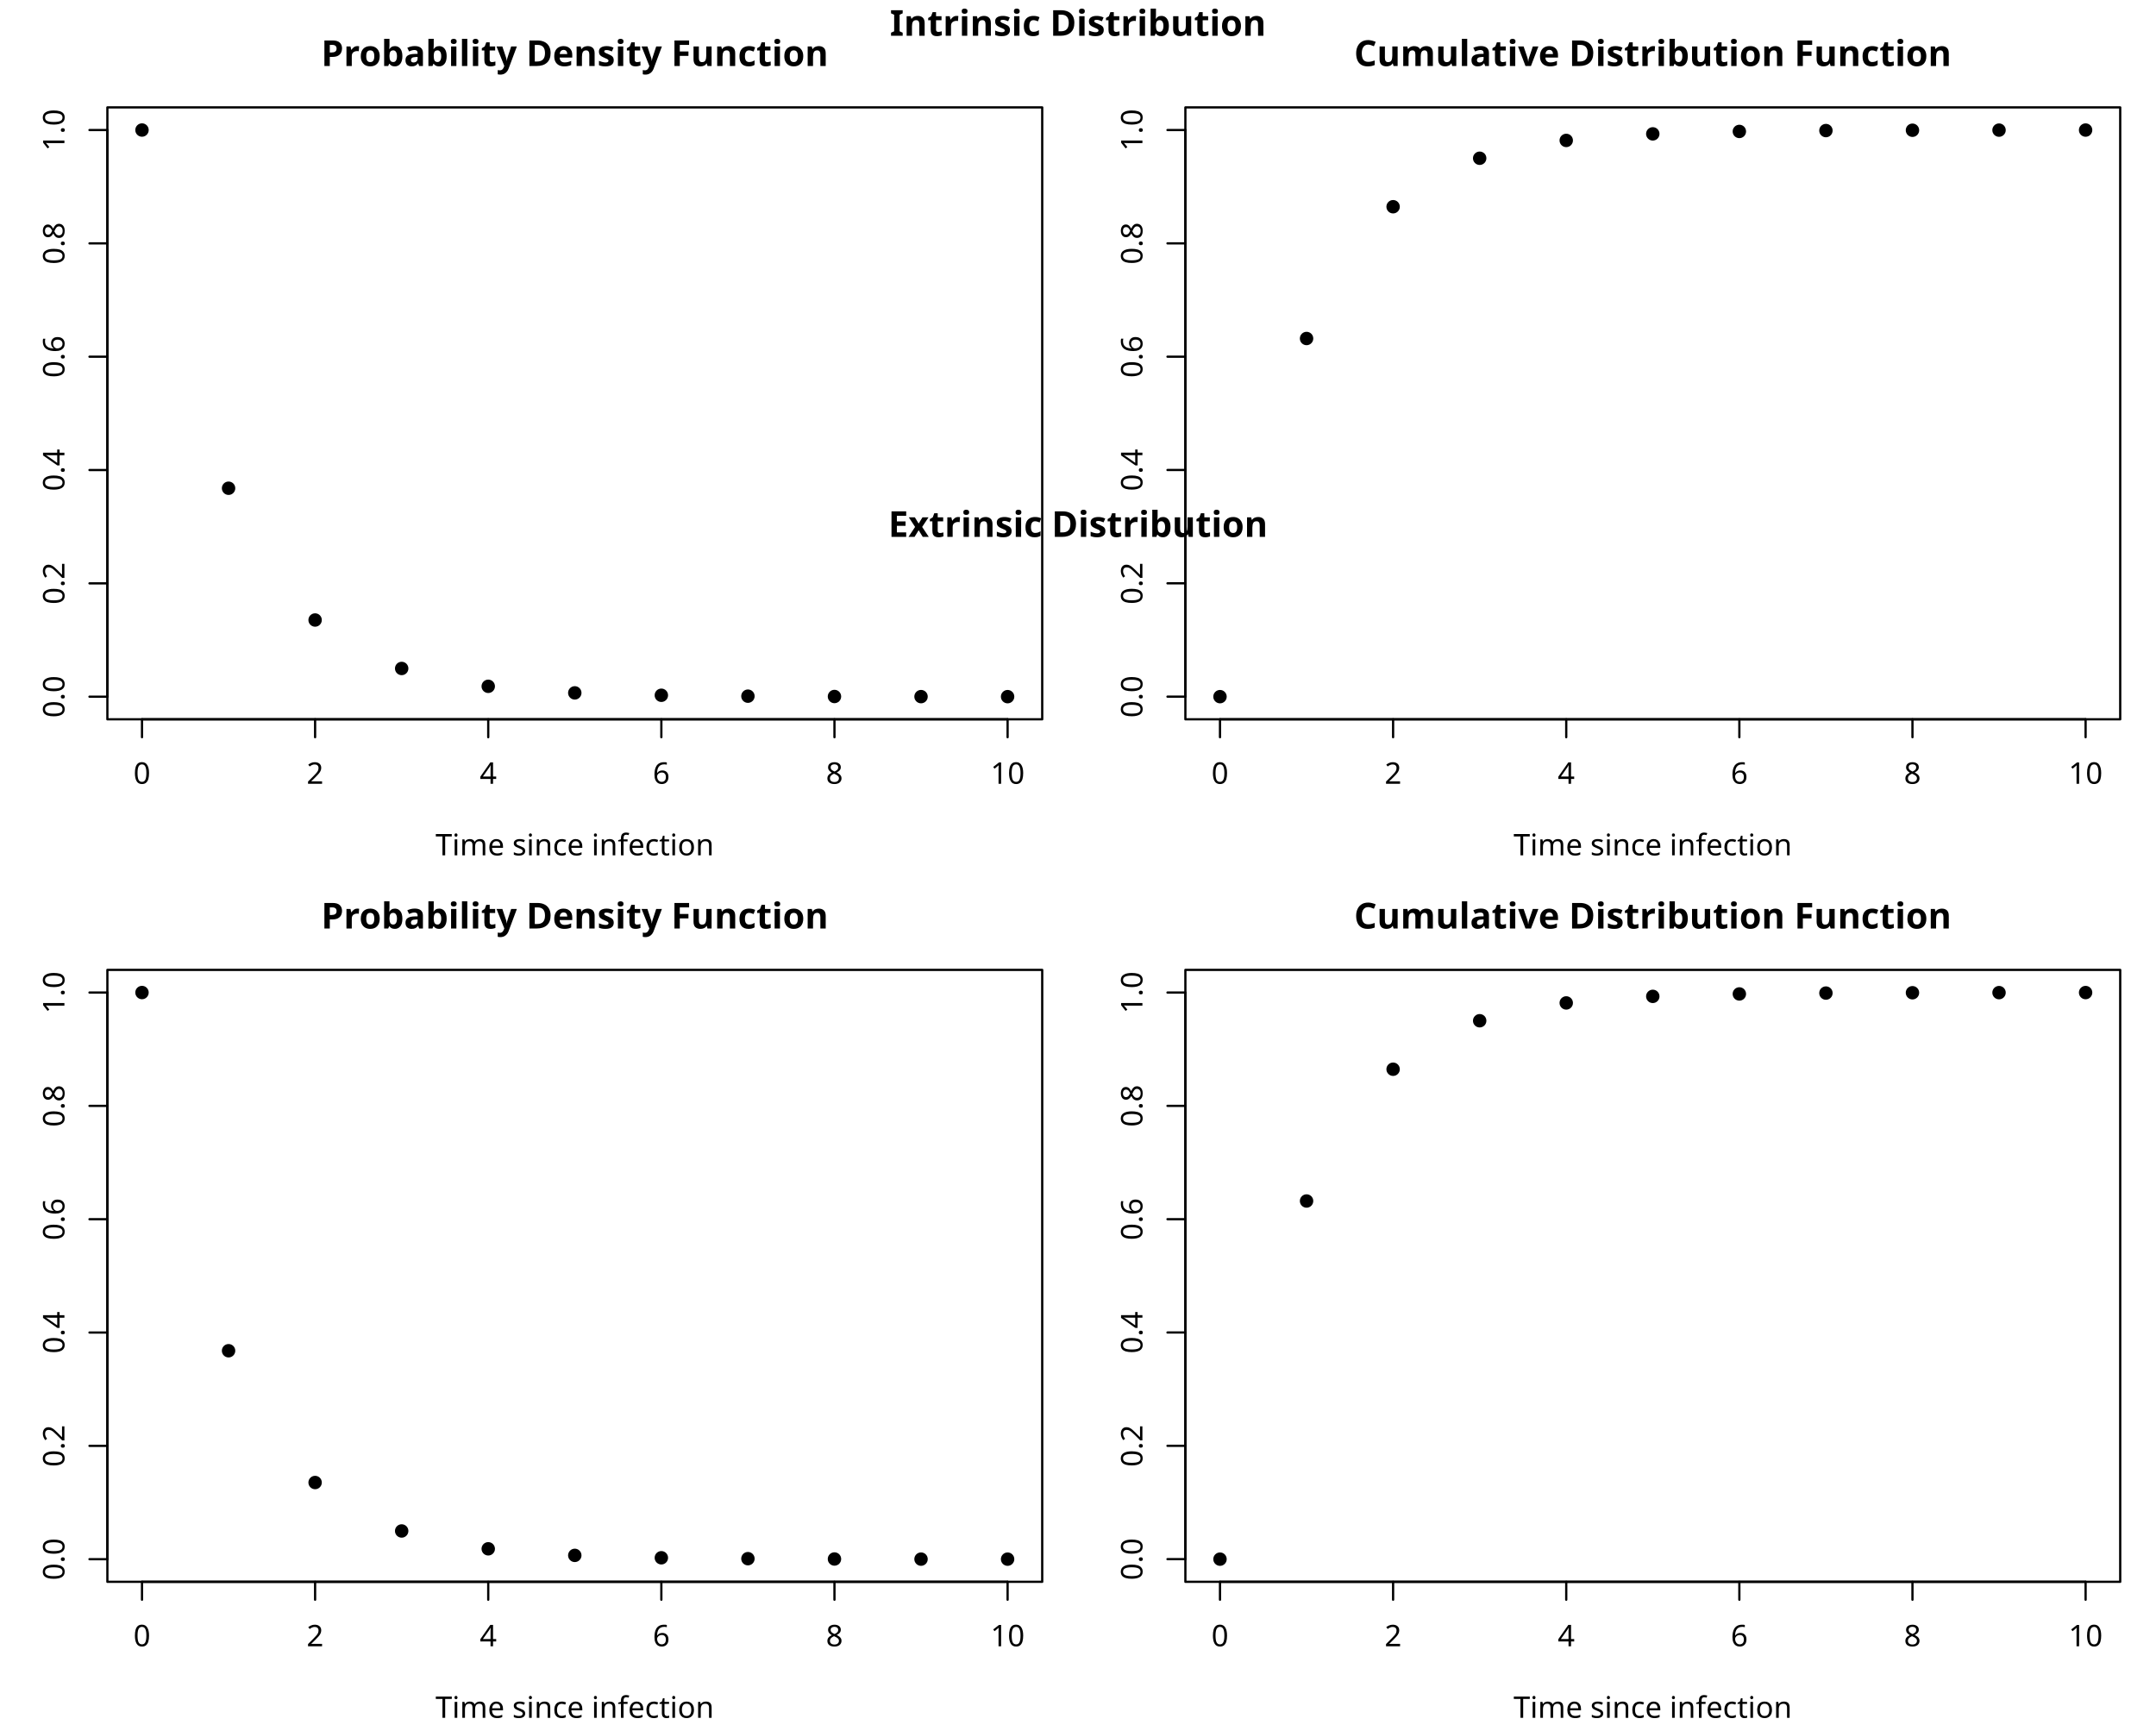
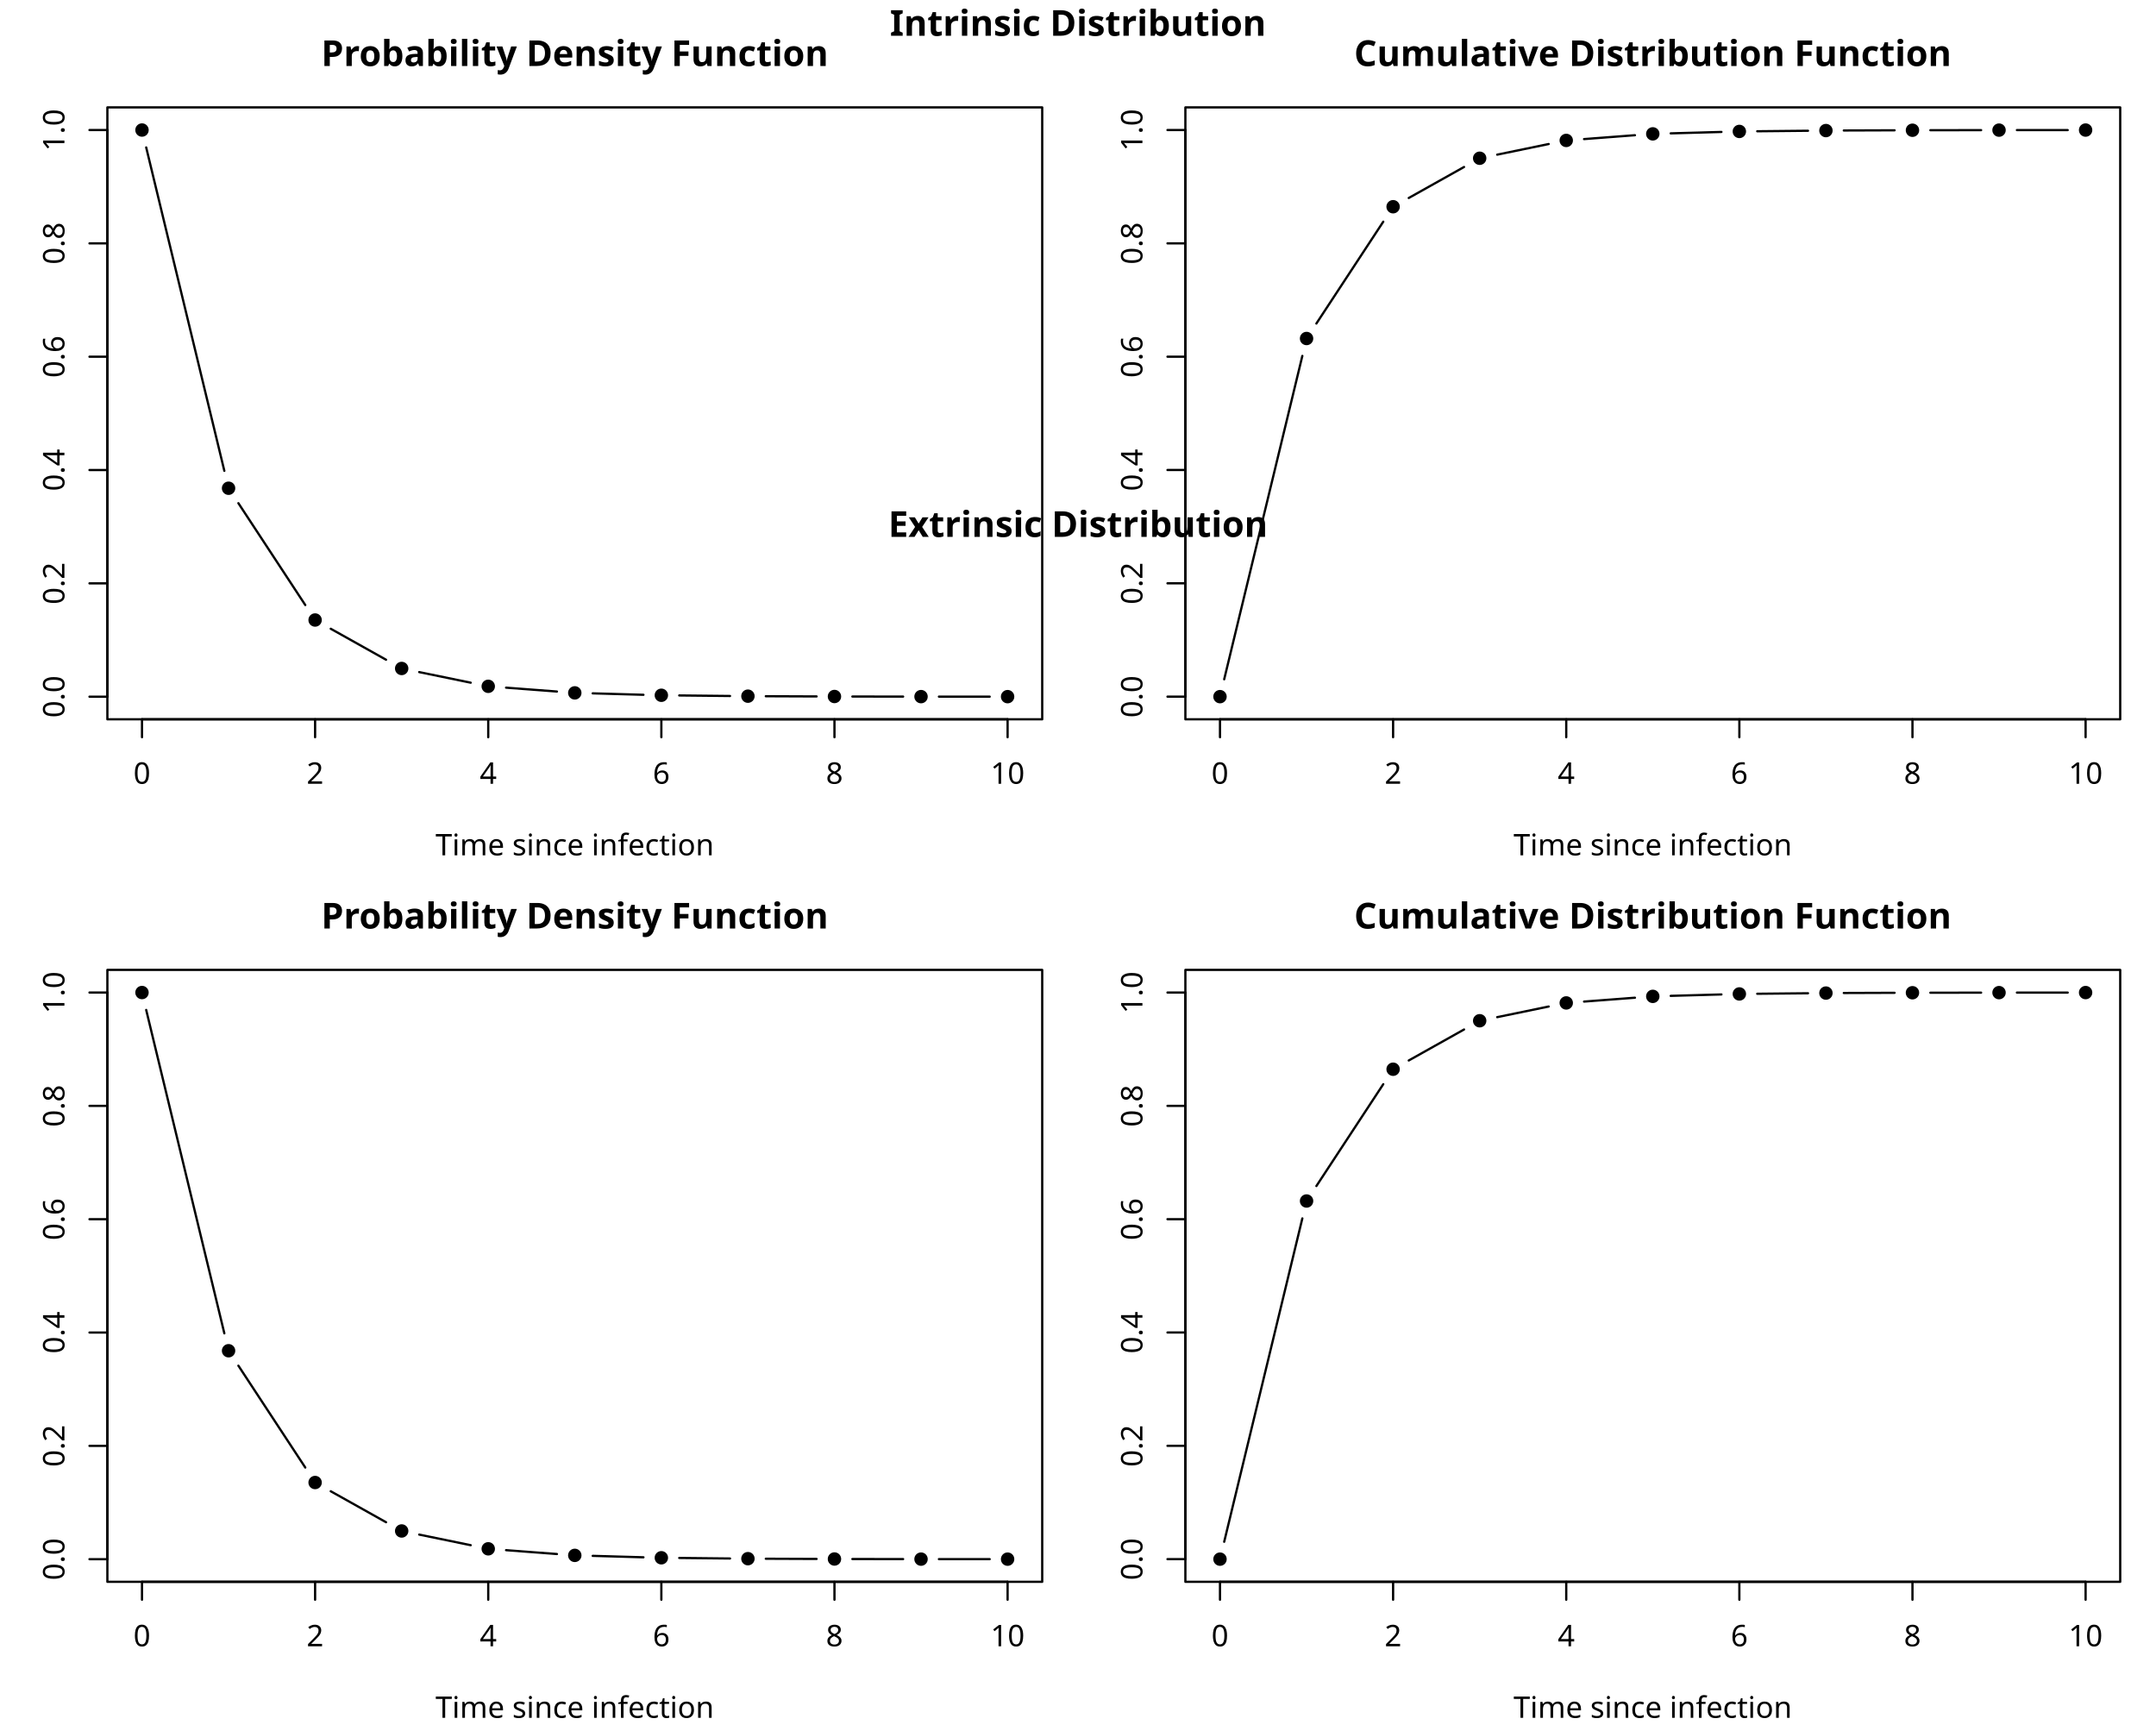
<svg xmlns="http://www.w3.org/2000/svg" class="svglite" data-engine-version="2.0" width="720.00pt" height="576.00pt" viewBox="0 0 720.00 576.00">
  <defs>
    <style type="text/css">
    .svglite line, .svglite polyline, .svglite polygon, .svglite path, .svglite rect, .svglite circle {
      fill: none;
      stroke: #000000;
      stroke-linecap: round;
      stroke-linejoin: round;
      stroke-miterlimit: 10.00;
    }
  </style>
  </defs>
  <rect width="100%" height="100%" style="stroke: none; fill: #FFFFFF;" />
  <defs>
    <clipPath id="cpMC4wMHw3MjAuMDB8MC4wMHw1NzYuMDA=">
      <rect x="0.00" y="0.00" width="720.00" height="576.00" />
    </clipPath>
  </defs>
  <g clip-path="url(#cpMC4wMHw3MjAuMDB8MC4wMHw1NzYuMDA=)">
</g>
  <defs>
    <clipPath id="cpMzUuODZ8MzQ4LjA1fDM1Ljg2fDI0MC4xOQ==">
      <rect x="35.86" y="35.86" width="312.19" height="204.34" />
    </clipPath>
  </defs>
  <g clip-path="url(#cpMzUuODZ8MzQ4LjA1fDM1Ljg2fDI0MC4xOQ==)">
+     <line x1="48.82" y1="49.23" x2="74.92" y2="157.22" style="stroke-width: 0.75;" />
+     <line x1="79.61" y1="168.02" x2="101.95" y2="202.03" style="stroke-width: 0.75;" />
+     <line x1="110.45" y1="209.95" x2="128.92" y2="220.29" style="stroke-width: 0.75;" />
+     <line x1="139.99" y1="224.42" x2="157.19" y2="227.96" style="stroke-width: 0.75;" />
+     <line x1="169.00" y1="229.62" x2="185.99" y2="230.91" style="stroke-width: 0.75;" />
+     <line x1="197.93" y1="231.52" x2="214.88" y2="232.00" style="stroke-width: 0.75;" />
+     <line x1="226.83" y1="232.22" x2="243.79" y2="232.40" style="stroke-width: 0.75;" />
+     <line x1="255.74" y1="232.48" x2="272.70" y2="232.55" style="stroke-width: 0.75;" />
+     <line x1="284.65" y1="232.58" x2="301.60" y2="232.60" style="stroke-width: 0.75;" />
+     <line x1="313.55" y1="232.61" x2="330.51" y2="232.62" style="stroke-width: 0.75;" />
    <circle cx="47.42" cy="43.42" r="2.24" style="stroke-width: 0.75; stroke: none; fill: #000000;" />
    <circle cx="76.33" cy="163.03" r="2.24" style="stroke-width: 0.75; stroke: none; fill: #000000;" />
    <circle cx="105.23" cy="207.03" r="2.24" style="stroke-width: 0.75; stroke: none; fill: #000000;" />
    <circle cx="134.14" cy="223.21" r="2.24" style="stroke-width: 0.75; stroke: none; fill: #000000;" />
    <circle cx="163.05" cy="229.17" r="2.24" style="stroke-width: 0.75; stroke: none; fill: #000000;" />
    <circle cx="191.95" cy="231.36" r="2.24" style="stroke-width: 0.75; stroke: none; fill: #000000;" />
    <circle cx="220.86" cy="232.16" r="2.24" style="stroke-width: 0.75; stroke: none; fill: #000000;" />
    <circle cx="249.77" cy="232.46" r="2.24" style="stroke-width: 0.75; stroke: none; fill: #000000;" />
    <circle cx="278.67" cy="232.57" r="2.24" style="stroke-width: 0.75; stroke: none; fill: #000000;" />
    <circle cx="307.58" cy="232.61" r="2.24" style="stroke-width: 0.75; stroke: none; fill: #000000;" />
    <circle cx="336.49" cy="232.62" r="2.24" style="stroke-width: 0.75; stroke: none; fill: #000000;" />
  </g>
  <g clip-path="url(#cpMC4wMHw3MjAuMDB8MC4wMHw1NzYuMDA=)">
    <line x1="47.42" y1="240.19" x2="336.49" y2="240.19" style="stroke-width: 0.75;" />
    <line x1="47.42" y1="240.19" x2="47.42" y2="246.17" style="stroke-width: 0.75;" />
    <line x1="105.23" y1="240.19" x2="105.23" y2="246.17" style="stroke-width: 0.75;" />
    <line x1="163.05" y1="240.19" x2="163.05" y2="246.17" style="stroke-width: 0.75;" />
    <line x1="220.86" y1="240.19" x2="220.86" y2="246.17" style="stroke-width: 0.75;" />
    <line x1="278.67" y1="240.19" x2="278.67" y2="246.17" style="stroke-width: 0.75;" />
    <line x1="336.49" y1="240.19" x2="336.49" y2="246.17" style="stroke-width: 0.75;" />
    <text x="47.42" y="261.71" text-anchor="middle" style="font-size: 9.96px; font-family: sans;" textLength="5.54px" lengthAdjust="spacingAndGlyphs">0</text>
    <text x="105.23" y="261.71" text-anchor="middle" style="font-size: 9.96px; font-family: sans;" textLength="5.54px" lengthAdjust="spacingAndGlyphs">2</text>
    <text x="163.05" y="261.71" text-anchor="middle" style="font-size: 9.96px; font-family: sans;" textLength="5.54px" lengthAdjust="spacingAndGlyphs">4</text>
    <text x="220.86" y="261.71" text-anchor="middle" style="font-size: 9.96px; font-family: sans;" textLength="5.54px" lengthAdjust="spacingAndGlyphs">6</text>
    <text x="278.67" y="261.71" text-anchor="middle" style="font-size: 9.96px; font-family: sans;" textLength="5.54px" lengthAdjust="spacingAndGlyphs">8</text>
    <text x="336.49" y="261.71" text-anchor="middle" style="font-size: 9.96px; font-family: sans;" textLength="11.08px" lengthAdjust="spacingAndGlyphs">10</text>
    <line x1="35.86" y1="232.63" x2="35.86" y2="43.42" style="stroke-width: 0.75;" />
    <line x1="35.86" y1="232.63" x2="29.88" y2="232.63" style="stroke-width: 0.75;" />
    <line x1="35.86" y1="194.79" x2="29.88" y2="194.79" style="stroke-width: 0.75;" />
    <line x1="35.86" y1="156.95" x2="29.88" y2="156.95" style="stroke-width: 0.75;" />
    <line x1="35.86" y1="119.11" x2="29.88" y2="119.11" style="stroke-width: 0.75;" />
    <line x1="35.86" y1="81.27" x2="29.88" y2="81.27" style="stroke-width: 0.75;" />
    <line x1="35.86" y1="43.42" x2="29.88" y2="43.42" style="stroke-width: 0.75;" />
    <text transform="translate(21.51,232.63) rotate(-90)" text-anchor="middle" style="font-size: 9.96px; font-family: sans;" textLength="13.85px" lengthAdjust="spacingAndGlyphs">0.0</text>
    <text transform="translate(21.51,194.79) rotate(-90)" text-anchor="middle" style="font-size: 9.96px; font-family: sans;" textLength="13.85px" lengthAdjust="spacingAndGlyphs">0.2</text>
    <text transform="translate(21.51,156.95) rotate(-90)" text-anchor="middle" style="font-size: 9.96px; font-family: sans;" textLength="13.85px" lengthAdjust="spacingAndGlyphs">0.4</text>
    <text transform="translate(21.51,119.11) rotate(-90)" text-anchor="middle" style="font-size: 9.96px; font-family: sans;" textLength="13.85px" lengthAdjust="spacingAndGlyphs">0.6</text>
    <text transform="translate(21.51,81.27) rotate(-90)" text-anchor="middle" style="font-size: 9.96px; font-family: sans;" textLength="13.85px" lengthAdjust="spacingAndGlyphs">0.8</text>
    <text transform="translate(21.51,43.42) rotate(-90)" text-anchor="middle" style="font-size: 9.96px; font-family: sans;" textLength="13.85px" lengthAdjust="spacingAndGlyphs">1.0</text>
    <polygon points="35.86,240.19 348.05,240.19 348.05,35.86 35.86,35.86 " style="stroke-width: 0.75; fill: none;" />
  </g>
  <defs>
    <clipPath id="cpMC4wMHwzNjAuMDB8MC4wMHwyODguMDA=">
      <rect x="0.00" y="0.00" width="360.00" height="288.00" />
    </clipPath>
  </defs>
  <g clip-path="url(#cpMC4wMHwzNjAuMDB8MC4wMHwyODguMDA=)">
    <text x="191.95" y="22.04" text-anchor="middle" style="font-size: 11.95px; font-weight: bold; font-family: sans;" textLength="148.16px" lengthAdjust="spacingAndGlyphs">Probability Density Function</text>
    <text x="191.95" y="285.61" text-anchor="middle" style="font-size: 9.96px; font-family: sans;" textLength="88.03px" lengthAdjust="spacingAndGlyphs">Time since infection</text>
  </g>
  <defs>
    <clipPath id="cpMzk1Ljg2fDcwOC4wNXwzNS44NnwyNDAuMTk=">
      <rect x="395.86" y="35.86" width="312.19" height="204.34" />
    </clipPath>
  </defs>
  <g clip-path="url(#cpMzk1Ljg2fDcwOC4wNXwzNS44NnwyNDAuMTk=)">
+     <line x1="408.82" y1="226.82" x2="434.92" y2="118.84" style="stroke-width: 0.75;" />
+     <line x1="439.61" y1="108.03" x2="461.95" y2="74.02" style="stroke-width: 0.75;" />
+     <line x1="470.45" y1="66.11" x2="488.92" y2="55.76" style="stroke-width: 0.75;" />
+     <line x1="499.99" y1="51.64" x2="517.19" y2="48.09" style="stroke-width: 0.75;" />
+     <line x1="529.00" y1="46.44" x2="545.99" y2="45.15" style="stroke-width: 0.75;" />
+     <line x1="557.93" y1="44.53" x2="574.88" y2="44.06" style="stroke-width: 0.75;" />
+     <line x1="586.83" y1="43.83" x2="603.79" y2="43.66" style="stroke-width: 0.75;" />
+     <line x1="615.74" y1="43.57" x2="632.70" y2="43.51" style="stroke-width: 0.75;" />
+     <line x1="644.65" y1="43.48" x2="661.60" y2="43.46" style="stroke-width: 0.75;" />
+     <line x1="673.55" y1="43.44" x2="690.51" y2="43.44" style="stroke-width: 0.75;" />
    <circle cx="407.42" cy="232.62" r="2.24" style="stroke-width: 0.75; stroke: none; fill: #000000;" />
    <circle cx="436.33" cy="113.03" r="2.24" style="stroke-width: 0.75; stroke: none; fill: #000000;" />
    <circle cx="465.23" cy="69.03" r="2.24" style="stroke-width: 0.75; stroke: none; fill: #000000;" />
    <circle cx="494.14" cy="52.84" r="2.24" style="stroke-width: 0.75; stroke: none; fill: #000000;" />
    <circle cx="523.05" cy="46.89" r="2.24" style="stroke-width: 0.75; stroke: none; fill: #000000;" />
    <circle cx="551.95" cy="44.70" r="2.24" style="stroke-width: 0.75; stroke: none; fill: #000000;" />
    <circle cx="580.86" cy="43.89" r="2.24" style="stroke-width: 0.75; stroke: none; fill: #000000;" />
    <circle cx="609.77" cy="43.60" r="2.24" style="stroke-width: 0.75; stroke: none; fill: #000000;" />
    <circle cx="638.67" cy="43.49" r="2.24" style="stroke-width: 0.75; stroke: none; fill: #000000;" />
    <circle cx="667.58" cy="43.45" r="2.24" style="stroke-width: 0.75; stroke: none; fill: #000000;" />
    <circle cx="696.49" cy="43.43" r="2.24" style="stroke-width: 0.75; stroke: none; fill: #000000;" />
  </g>
  <g clip-path="url(#cpMC4wMHw3MjAuMDB8MC4wMHw1NzYuMDA=)">
    <line x1="407.42" y1="240.19" x2="696.49" y2="240.19" style="stroke-width: 0.75;" />
    <line x1="407.42" y1="240.19" x2="407.42" y2="246.17" style="stroke-width: 0.75;" />
    <line x1="465.23" y1="240.19" x2="465.23" y2="246.17" style="stroke-width: 0.75;" />
    <line x1="523.05" y1="240.19" x2="523.05" y2="246.17" style="stroke-width: 0.75;" />
    <line x1="580.86" y1="240.19" x2="580.86" y2="246.17" style="stroke-width: 0.75;" />
    <line x1="638.67" y1="240.19" x2="638.67" y2="246.17" style="stroke-width: 0.75;" />
    <line x1="696.49" y1="240.19" x2="696.49" y2="246.17" style="stroke-width: 0.75;" />
    <text x="407.42" y="261.71" text-anchor="middle" style="font-size: 9.96px; font-family: sans;" textLength="5.54px" lengthAdjust="spacingAndGlyphs">0</text>
    <text x="465.23" y="261.71" text-anchor="middle" style="font-size: 9.96px; font-family: sans;" textLength="5.54px" lengthAdjust="spacingAndGlyphs">2</text>
    <text x="523.05" y="261.71" text-anchor="middle" style="font-size: 9.96px; font-family: sans;" textLength="5.54px" lengthAdjust="spacingAndGlyphs">4</text>
    <text x="580.86" y="261.71" text-anchor="middle" style="font-size: 9.96px; font-family: sans;" textLength="5.54px" lengthAdjust="spacingAndGlyphs">6</text>
    <text x="638.67" y="261.71" text-anchor="middle" style="font-size: 9.96px; font-family: sans;" textLength="5.54px" lengthAdjust="spacingAndGlyphs">8</text>
    <text x="696.49" y="261.71" text-anchor="middle" style="font-size: 9.96px; font-family: sans;" textLength="11.08px" lengthAdjust="spacingAndGlyphs">10</text>
    <line x1="395.86" y1="232.62" x2="395.86" y2="43.42" style="stroke-width: 0.75;" />
    <line x1="395.86" y1="232.62" x2="389.88" y2="232.62" style="stroke-width: 0.75;" />
    <line x1="395.86" y1="194.78" x2="389.88" y2="194.78" style="stroke-width: 0.75;" />
    <line x1="395.86" y1="156.94" x2="389.88" y2="156.94" style="stroke-width: 0.75;" />
    <line x1="395.86" y1="119.10" x2="389.88" y2="119.10" style="stroke-width: 0.75;" />
    <line x1="395.86" y1="81.26" x2="389.88" y2="81.26" style="stroke-width: 0.75;" />
    <line x1="395.86" y1="43.42" x2="389.88" y2="43.42" style="stroke-width: 0.75;" />
    <text transform="translate(381.51,232.62) rotate(-90)" text-anchor="middle" style="font-size: 9.96px; font-family: sans;" textLength="13.85px" lengthAdjust="spacingAndGlyphs">0.0</text>
    <text transform="translate(381.51,194.78) rotate(-90)" text-anchor="middle" style="font-size: 9.96px; font-family: sans;" textLength="13.85px" lengthAdjust="spacingAndGlyphs">0.2</text>
    <text transform="translate(381.51,156.94) rotate(-90)" text-anchor="middle" style="font-size: 9.96px; font-family: sans;" textLength="13.85px" lengthAdjust="spacingAndGlyphs">0.4</text>
    <text transform="translate(381.51,119.10) rotate(-90)" text-anchor="middle" style="font-size: 9.96px; font-family: sans;" textLength="13.85px" lengthAdjust="spacingAndGlyphs">0.6</text>
    <text transform="translate(381.51,81.26) rotate(-90)" text-anchor="middle" style="font-size: 9.96px; font-family: sans;" textLength="13.85px" lengthAdjust="spacingAndGlyphs">0.8</text>
    <text transform="translate(381.51,43.42) rotate(-90)" text-anchor="middle" style="font-size: 9.96px; font-family: sans;" textLength="13.85px" lengthAdjust="spacingAndGlyphs">1.0</text>
    <polygon points="395.86,240.19 708.05,240.19 708.05,35.86 395.86,35.86 " style="stroke-width: 0.75; fill: none;" />
  </g>
  <defs>
    <clipPath id="cpMzYwLjAwfDcyMC4wMHwwLjAwfDI4OC4wMA==">
      <rect x="360.00" y="0.00" width="360.00" height="288.00" />
    </clipPath>
  </defs>
  <g clip-path="url(#cpMzYwLjAwfDcyMC4wMHwwLjAwfDI4OC4wMA==)">
    <text x="551.95" y="22.04" text-anchor="middle" style="font-size: 11.95px; font-weight: bold; font-family: sans;" textLength="172.07px" lengthAdjust="spacingAndGlyphs">Cumulative Distribution Function</text>
    <text x="551.95" y="285.61" text-anchor="middle" style="font-size: 9.96px; font-family: sans;" textLength="88.03px" lengthAdjust="spacingAndGlyphs">Time since infection</text>
  </g>
  <g clip-path="url(#cpMC4wMHw3MjAuMDB8MC4wMHw1NzYuMDA=)">
    <text x="360.00" y="11.95" text-anchor="middle" style="font-size: 11.95px; font-weight: bold; font-family: sans;" textLength="104.29px" lengthAdjust="spacingAndGlyphs">Intrinsic Distribution</text>
  </g>
  <defs>
    <clipPath id="cpMzUuODZ8MzQ4LjA1fDMyMy44Nnw1MjguMTk=">
      <rect x="35.86" y="323.86" width="312.19" height="204.34" />
    </clipPath>
  </defs>
  <g clip-path="url(#cpMzUuODZ8MzQ4LjA1fDMyMy44Nnw1MjguMTk=)">
+     <line x1="48.82" y1="337.23" x2="74.92" y2="445.22" style="stroke-width: 0.75;" />
+     <line x1="79.61" y1="456.02" x2="101.95" y2="490.03" style="stroke-width: 0.75;" />
+     <line x1="110.45" y1="497.95" x2="128.92" y2="508.29" style="stroke-width: 0.75;" />
+     <line x1="139.99" y1="512.42" x2="157.19" y2="515.96" style="stroke-width: 0.75;" />
+     <line x1="169.00" y1="517.62" x2="185.99" y2="518.91" style="stroke-width: 0.75;" />
+     <line x1="197.93" y1="519.52" x2="214.88" y2="520.00" style="stroke-width: 0.75;" />
+     <line x1="226.83" y1="520.22" x2="243.79" y2="520.40" style="stroke-width: 0.75;" />
+     <line x1="255.74" y1="520.48" x2="272.70" y2="520.55" style="stroke-width: 0.75;" />
+     <line x1="284.65" y1="520.58" x2="301.60" y2="520.60" style="stroke-width: 0.75;" />
+     <line x1="313.55" y1="520.61" x2="330.51" y2="520.62" style="stroke-width: 0.75;" />
    <circle cx="47.42" cy="331.42" r="2.24" style="stroke-width: 0.75; stroke: none; fill: #000000;" />
    <circle cx="76.33" cy="451.03" r="2.24" style="stroke-width: 0.75; stroke: none; fill: #000000;" />
    <circle cx="105.23" cy="495.03" r="2.24" style="stroke-width: 0.75; stroke: none; fill: #000000;" />
    <circle cx="134.14" cy="511.21" r="2.24" style="stroke-width: 0.75; stroke: none; fill: #000000;" />
    <circle cx="163.05" cy="517.17" r="2.24" style="stroke-width: 0.75; stroke: none; fill: #000000;" />
    <circle cx="191.95" cy="519.36" r="2.24" style="stroke-width: 0.75; stroke: none; fill: #000000;" />
    <circle cx="220.86" cy="520.16" r="2.24" style="stroke-width: 0.75; stroke: none; fill: #000000;" />
    <circle cx="249.77" cy="520.46" r="2.24" style="stroke-width: 0.75; stroke: none; fill: #000000;" />
    <circle cx="278.67" cy="520.57" r="2.24" style="stroke-width: 0.75; stroke: none; fill: #000000;" />
    <circle cx="307.58" cy="520.61" r="2.24" style="stroke-width: 0.75; stroke: none; fill: #000000;" />
    <circle cx="336.49" cy="520.62" r="2.24" style="stroke-width: 0.75; stroke: none; fill: #000000;" />
  </g>
  <g clip-path="url(#cpMC4wMHw3MjAuMDB8MC4wMHw1NzYuMDA=)">
    <line x1="47.42" y1="528.19" x2="336.49" y2="528.19" style="stroke-width: 0.75;" />
    <line x1="47.42" y1="528.19" x2="47.42" y2="534.17" style="stroke-width: 0.75;" />
    <line x1="105.23" y1="528.19" x2="105.23" y2="534.17" style="stroke-width: 0.75;" />
    <line x1="163.05" y1="528.19" x2="163.05" y2="534.17" style="stroke-width: 0.75;" />
    <line x1="220.86" y1="528.19" x2="220.86" y2="534.17" style="stroke-width: 0.75;" />
    <line x1="278.67" y1="528.19" x2="278.67" y2="534.17" style="stroke-width: 0.75;" />
    <line x1="336.49" y1="528.19" x2="336.49" y2="534.17" style="stroke-width: 0.75;" />
    <text x="47.42" y="549.71" text-anchor="middle" style="font-size: 9.96px; font-family: sans;" textLength="5.54px" lengthAdjust="spacingAndGlyphs">0</text>
    <text x="105.23" y="549.71" text-anchor="middle" style="font-size: 9.96px; font-family: sans;" textLength="5.54px" lengthAdjust="spacingAndGlyphs">2</text>
    <text x="163.05" y="549.71" text-anchor="middle" style="font-size: 9.96px; font-family: sans;" textLength="5.54px" lengthAdjust="spacingAndGlyphs">4</text>
    <text x="220.86" y="549.71" text-anchor="middle" style="font-size: 9.96px; font-family: sans;" textLength="5.54px" lengthAdjust="spacingAndGlyphs">6</text>
    <text x="278.67" y="549.71" text-anchor="middle" style="font-size: 9.96px; font-family: sans;" textLength="5.54px" lengthAdjust="spacingAndGlyphs">8</text>
    <text x="336.49" y="549.71" text-anchor="middle" style="font-size: 9.96px; font-family: sans;" textLength="11.08px" lengthAdjust="spacingAndGlyphs">10</text>
    <line x1="35.86" y1="520.63" x2="35.86" y2="331.42" style="stroke-width: 0.75;" />
    <line x1="35.86" y1="520.63" x2="29.88" y2="520.63" style="stroke-width: 0.75;" />
    <line x1="35.86" y1="482.79" x2="29.88" y2="482.79" style="stroke-width: 0.75;" />
    <line x1="35.86" y1="444.95" x2="29.88" y2="444.95" style="stroke-width: 0.75;" />
    <line x1="35.86" y1="407.11" x2="29.88" y2="407.11" style="stroke-width: 0.75;" />
    <line x1="35.86" y1="369.27" x2="29.88" y2="369.27" style="stroke-width: 0.75;" />
    <line x1="35.86" y1="331.42" x2="29.88" y2="331.42" style="stroke-width: 0.75;" />
    <text transform="translate(21.51,520.63) rotate(-90)" text-anchor="middle" style="font-size: 9.96px; font-family: sans;" textLength="13.85px" lengthAdjust="spacingAndGlyphs">0.0</text>
    <text transform="translate(21.51,482.79) rotate(-90)" text-anchor="middle" style="font-size: 9.96px; font-family: sans;" textLength="13.85px" lengthAdjust="spacingAndGlyphs">0.2</text>
    <text transform="translate(21.51,444.95) rotate(-90)" text-anchor="middle" style="font-size: 9.96px; font-family: sans;" textLength="13.85px" lengthAdjust="spacingAndGlyphs">0.4</text>
    <text transform="translate(21.51,407.11) rotate(-90)" text-anchor="middle" style="font-size: 9.96px; font-family: sans;" textLength="13.85px" lengthAdjust="spacingAndGlyphs">0.6</text>
    <text transform="translate(21.51,369.27) rotate(-90)" text-anchor="middle" style="font-size: 9.96px; font-family: sans;" textLength="13.85px" lengthAdjust="spacingAndGlyphs">0.8</text>
    <text transform="translate(21.51,331.42) rotate(-90)" text-anchor="middle" style="font-size: 9.96px; font-family: sans;" textLength="13.85px" lengthAdjust="spacingAndGlyphs">1.0</text>
    <polygon points="35.86,528.19 348.05,528.19 348.05,323.86 35.86,323.86 " style="stroke-width: 0.75; fill: none;" />
  </g>
  <defs>
    <clipPath id="cpMC4wMHwzNjAuMDB8Mjg4LjAwfDU3Ni4wMA==">
      <rect x="0.00" y="288.00" width="360.00" height="288.00" />
    </clipPath>
  </defs>
  <g clip-path="url(#cpMC4wMHwzNjAuMDB8Mjg4LjAwfDU3Ni4wMA==)">
    <text x="191.95" y="310.04" text-anchor="middle" style="font-size: 11.95px; font-weight: bold; font-family: sans;" textLength="148.16px" lengthAdjust="spacingAndGlyphs">Probability Density Function</text>
    <text x="191.95" y="573.61" text-anchor="middle" style="font-size: 9.96px; font-family: sans;" textLength="88.03px" lengthAdjust="spacingAndGlyphs">Time since infection</text>
  </g>
  <defs>
    <clipPath id="cpMzk1Ljg2fDcwOC4wNXwzMjMuODZ8NTI4LjE5">
      <rect x="395.86" y="323.86" width="312.19" height="204.34" />
    </clipPath>
  </defs>
  <g clip-path="url(#cpMzk1Ljg2fDcwOC4wNXwzMjMuODZ8NTI4LjE5)">
+     <line x1="408.82" y1="514.82" x2="434.92" y2="406.84" style="stroke-width: 0.75;" />
+     <line x1="439.61" y1="396.03" x2="461.95" y2="362.02" style="stroke-width: 0.75;" />
+     <line x1="470.45" y1="354.11" x2="488.92" y2="343.76" style="stroke-width: 0.75;" />
+     <line x1="499.99" y1="339.64" x2="517.19" y2="336.09" style="stroke-width: 0.75;" />
+     <line x1="529.00" y1="334.44" x2="545.99" y2="333.15" style="stroke-width: 0.75;" />
+     <line x1="557.93" y1="332.53" x2="574.88" y2="332.06" style="stroke-width: 0.75;" />
+     <line x1="586.83" y1="331.83" x2="603.79" y2="331.66" style="stroke-width: 0.75;" />
+     <line x1="615.74" y1="331.57" x2="632.70" y2="331.51" style="stroke-width: 0.75;" />
+     <line x1="644.65" y1="331.48" x2="661.60" y2="331.46" style="stroke-width: 0.75;" />
+     <line x1="673.55" y1="331.44" x2="690.51" y2="331.44" style="stroke-width: 0.75;" />
    <circle cx="407.42" cy="520.62" r="2.24" style="stroke-width: 0.75; stroke: none; fill: #000000;" />
    <circle cx="436.33" cy="401.03" r="2.24" style="stroke-width: 0.75; stroke: none; fill: #000000;" />
    <circle cx="465.23" cy="357.03" r="2.24" style="stroke-width: 0.75; stroke: none; fill: #000000;" />
    <circle cx="494.14" cy="340.84" r="2.24" style="stroke-width: 0.75; stroke: none; fill: #000000;" />
    <circle cx="523.05" cy="334.89" r="2.24" style="stroke-width: 0.75; stroke: none; fill: #000000;" />
    <circle cx="551.95" cy="332.70" r="2.24" style="stroke-width: 0.75; stroke: none; fill: #000000;" />
    <circle cx="580.86" cy="331.89" r="2.24" style="stroke-width: 0.75; stroke: none; fill: #000000;" />
    <circle cx="609.77" cy="331.60" r="2.24" style="stroke-width: 0.75; stroke: none; fill: #000000;" />
    <circle cx="638.67" cy="331.49" r="2.24" style="stroke-width: 0.75; stroke: none; fill: #000000;" />
    <circle cx="667.58" cy="331.45" r="2.24" style="stroke-width: 0.75; stroke: none; fill: #000000;" />
    <circle cx="696.49" cy="331.43" r="2.24" style="stroke-width: 0.75; stroke: none; fill: #000000;" />
  </g>
  <g clip-path="url(#cpMC4wMHw3MjAuMDB8MC4wMHw1NzYuMDA=)">
    <line x1="407.42" y1="528.19" x2="696.49" y2="528.19" style="stroke-width: 0.75;" />
    <line x1="407.42" y1="528.19" x2="407.42" y2="534.17" style="stroke-width: 0.75;" />
    <line x1="465.23" y1="528.19" x2="465.23" y2="534.17" style="stroke-width: 0.75;" />
    <line x1="523.05" y1="528.19" x2="523.05" y2="534.17" style="stroke-width: 0.75;" />
    <line x1="580.86" y1="528.19" x2="580.86" y2="534.17" style="stroke-width: 0.75;" />
    <line x1="638.67" y1="528.19" x2="638.67" y2="534.17" style="stroke-width: 0.75;" />
    <line x1="696.49" y1="528.19" x2="696.49" y2="534.17" style="stroke-width: 0.75;" />
    <text x="407.42" y="549.71" text-anchor="middle" style="font-size: 9.96px; font-family: sans;" textLength="5.54px" lengthAdjust="spacingAndGlyphs">0</text>
    <text x="465.23" y="549.71" text-anchor="middle" style="font-size: 9.96px; font-family: sans;" textLength="5.54px" lengthAdjust="spacingAndGlyphs">2</text>
    <text x="523.05" y="549.71" text-anchor="middle" style="font-size: 9.96px; font-family: sans;" textLength="5.54px" lengthAdjust="spacingAndGlyphs">4</text>
    <text x="580.86" y="549.71" text-anchor="middle" style="font-size: 9.96px; font-family: sans;" textLength="5.54px" lengthAdjust="spacingAndGlyphs">6</text>
    <text x="638.67" y="549.71" text-anchor="middle" style="font-size: 9.96px; font-family: sans;" textLength="5.54px" lengthAdjust="spacingAndGlyphs">8</text>
    <text x="696.49" y="549.71" text-anchor="middle" style="font-size: 9.96px; font-family: sans;" textLength="11.08px" lengthAdjust="spacingAndGlyphs">10</text>
    <line x1="395.86" y1="520.62" x2="395.86" y2="331.42" style="stroke-width: 0.75;" />
    <line x1="395.86" y1="520.62" x2="389.88" y2="520.62" style="stroke-width: 0.75;" />
    <line x1="395.86" y1="482.78" x2="389.88" y2="482.78" style="stroke-width: 0.75;" />
    <line x1="395.86" y1="444.94" x2="389.88" y2="444.94" style="stroke-width: 0.75;" />
    <line x1="395.86" y1="407.10" x2="389.88" y2="407.10" style="stroke-width: 0.75;" />
    <line x1="395.86" y1="369.26" x2="389.88" y2="369.26" style="stroke-width: 0.75;" />
    <line x1="395.86" y1="331.42" x2="389.88" y2="331.42" style="stroke-width: 0.75;" />
    <text transform="translate(381.51,520.62) rotate(-90)" text-anchor="middle" style="font-size: 9.96px; font-family: sans;" textLength="13.85px" lengthAdjust="spacingAndGlyphs">0.0</text>
    <text transform="translate(381.51,482.78) rotate(-90)" text-anchor="middle" style="font-size: 9.96px; font-family: sans;" textLength="13.85px" lengthAdjust="spacingAndGlyphs">0.2</text>
    <text transform="translate(381.51,444.94) rotate(-90)" text-anchor="middle" style="font-size: 9.96px; font-family: sans;" textLength="13.85px" lengthAdjust="spacingAndGlyphs">0.4</text>
    <text transform="translate(381.51,407.10) rotate(-90)" text-anchor="middle" style="font-size: 9.96px; font-family: sans;" textLength="13.85px" lengthAdjust="spacingAndGlyphs">0.6</text>
    <text transform="translate(381.51,369.26) rotate(-90)" text-anchor="middle" style="font-size: 9.96px; font-family: sans;" textLength="13.85px" lengthAdjust="spacingAndGlyphs">0.8</text>
    <text transform="translate(381.51,331.42) rotate(-90)" text-anchor="middle" style="font-size: 9.96px; font-family: sans;" textLength="13.85px" lengthAdjust="spacingAndGlyphs">1.0</text>
    <polygon points="395.86,528.19 708.05,528.19 708.05,323.86 395.86,323.86 " style="stroke-width: 0.75; fill: none;" />
  </g>
  <defs>
    <clipPath id="cpMzYwLjAwfDcyMC4wMHwyODguMDB8NTc2LjAw">
      <rect x="360.00" y="288.00" width="360.00" height="288.00" />
    </clipPath>
  </defs>
  <g clip-path="url(#cpMzYwLjAwfDcyMC4wMHwyODguMDB8NTc2LjAw)">
    <text x="551.95" y="310.04" text-anchor="middle" style="font-size: 11.95px; font-weight: bold; font-family: sans;" textLength="172.07px" lengthAdjust="spacingAndGlyphs">Cumulative Distribution Function</text>
    <text x="551.95" y="573.61" text-anchor="middle" style="font-size: 9.96px; font-family: sans;" textLength="88.03px" lengthAdjust="spacingAndGlyphs">Time since infection</text>
  </g>
  <g clip-path="url(#cpMC4wMHw3MjAuMDB8MC4wMHw1NzYuMDA=)">
    <text x="360.00" y="179.28" text-anchor="middle" style="font-size: 11.95px; font-weight: bold; font-family: sans;" textLength="108.28px" lengthAdjust="spacingAndGlyphs">Extrinsic Distribution</text>
  </g>
  <defs>
    <clipPath id="cpNTkuMDR8Njg5Ljc2fDU5LjA0fDUwMi41Ng==">
      <rect x="59.04" y="59.04" width="630.72" height="443.52" />
    </clipPath>
  </defs>
  <g clip-path="url(#cpNTkuMDR8Njg5Ljc2fDU5LjA0fDUwMi41Ng==)">
</g>
</svg>
